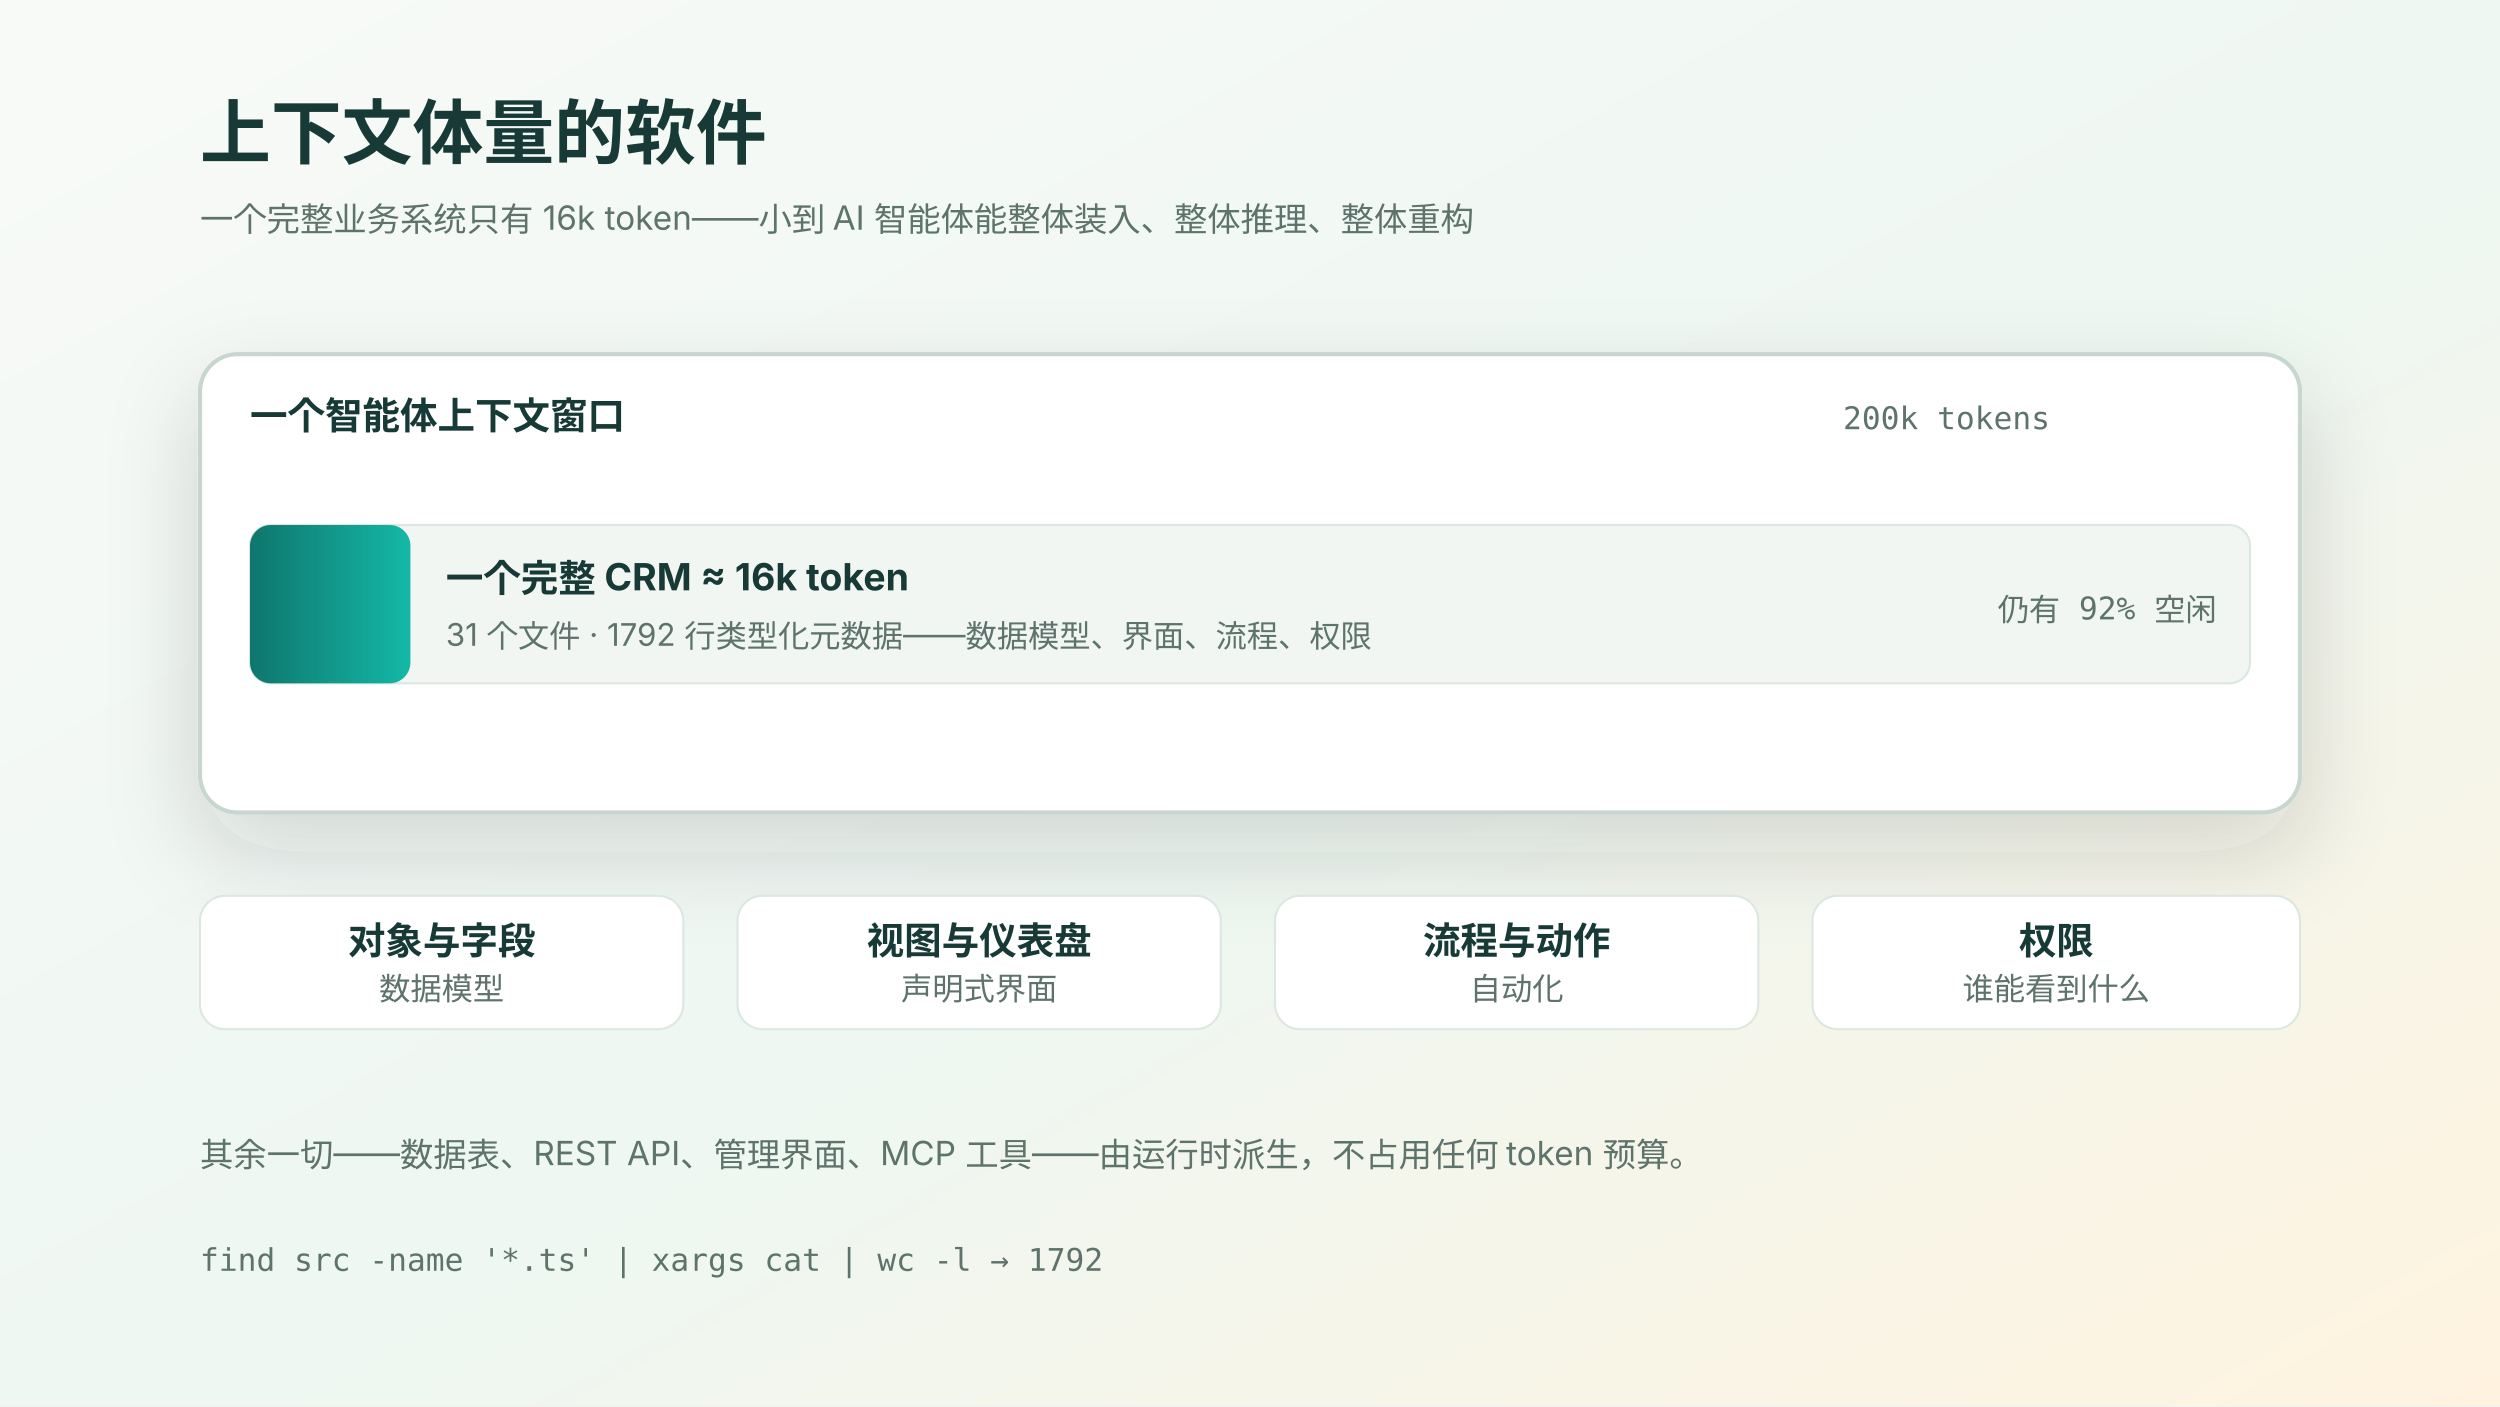
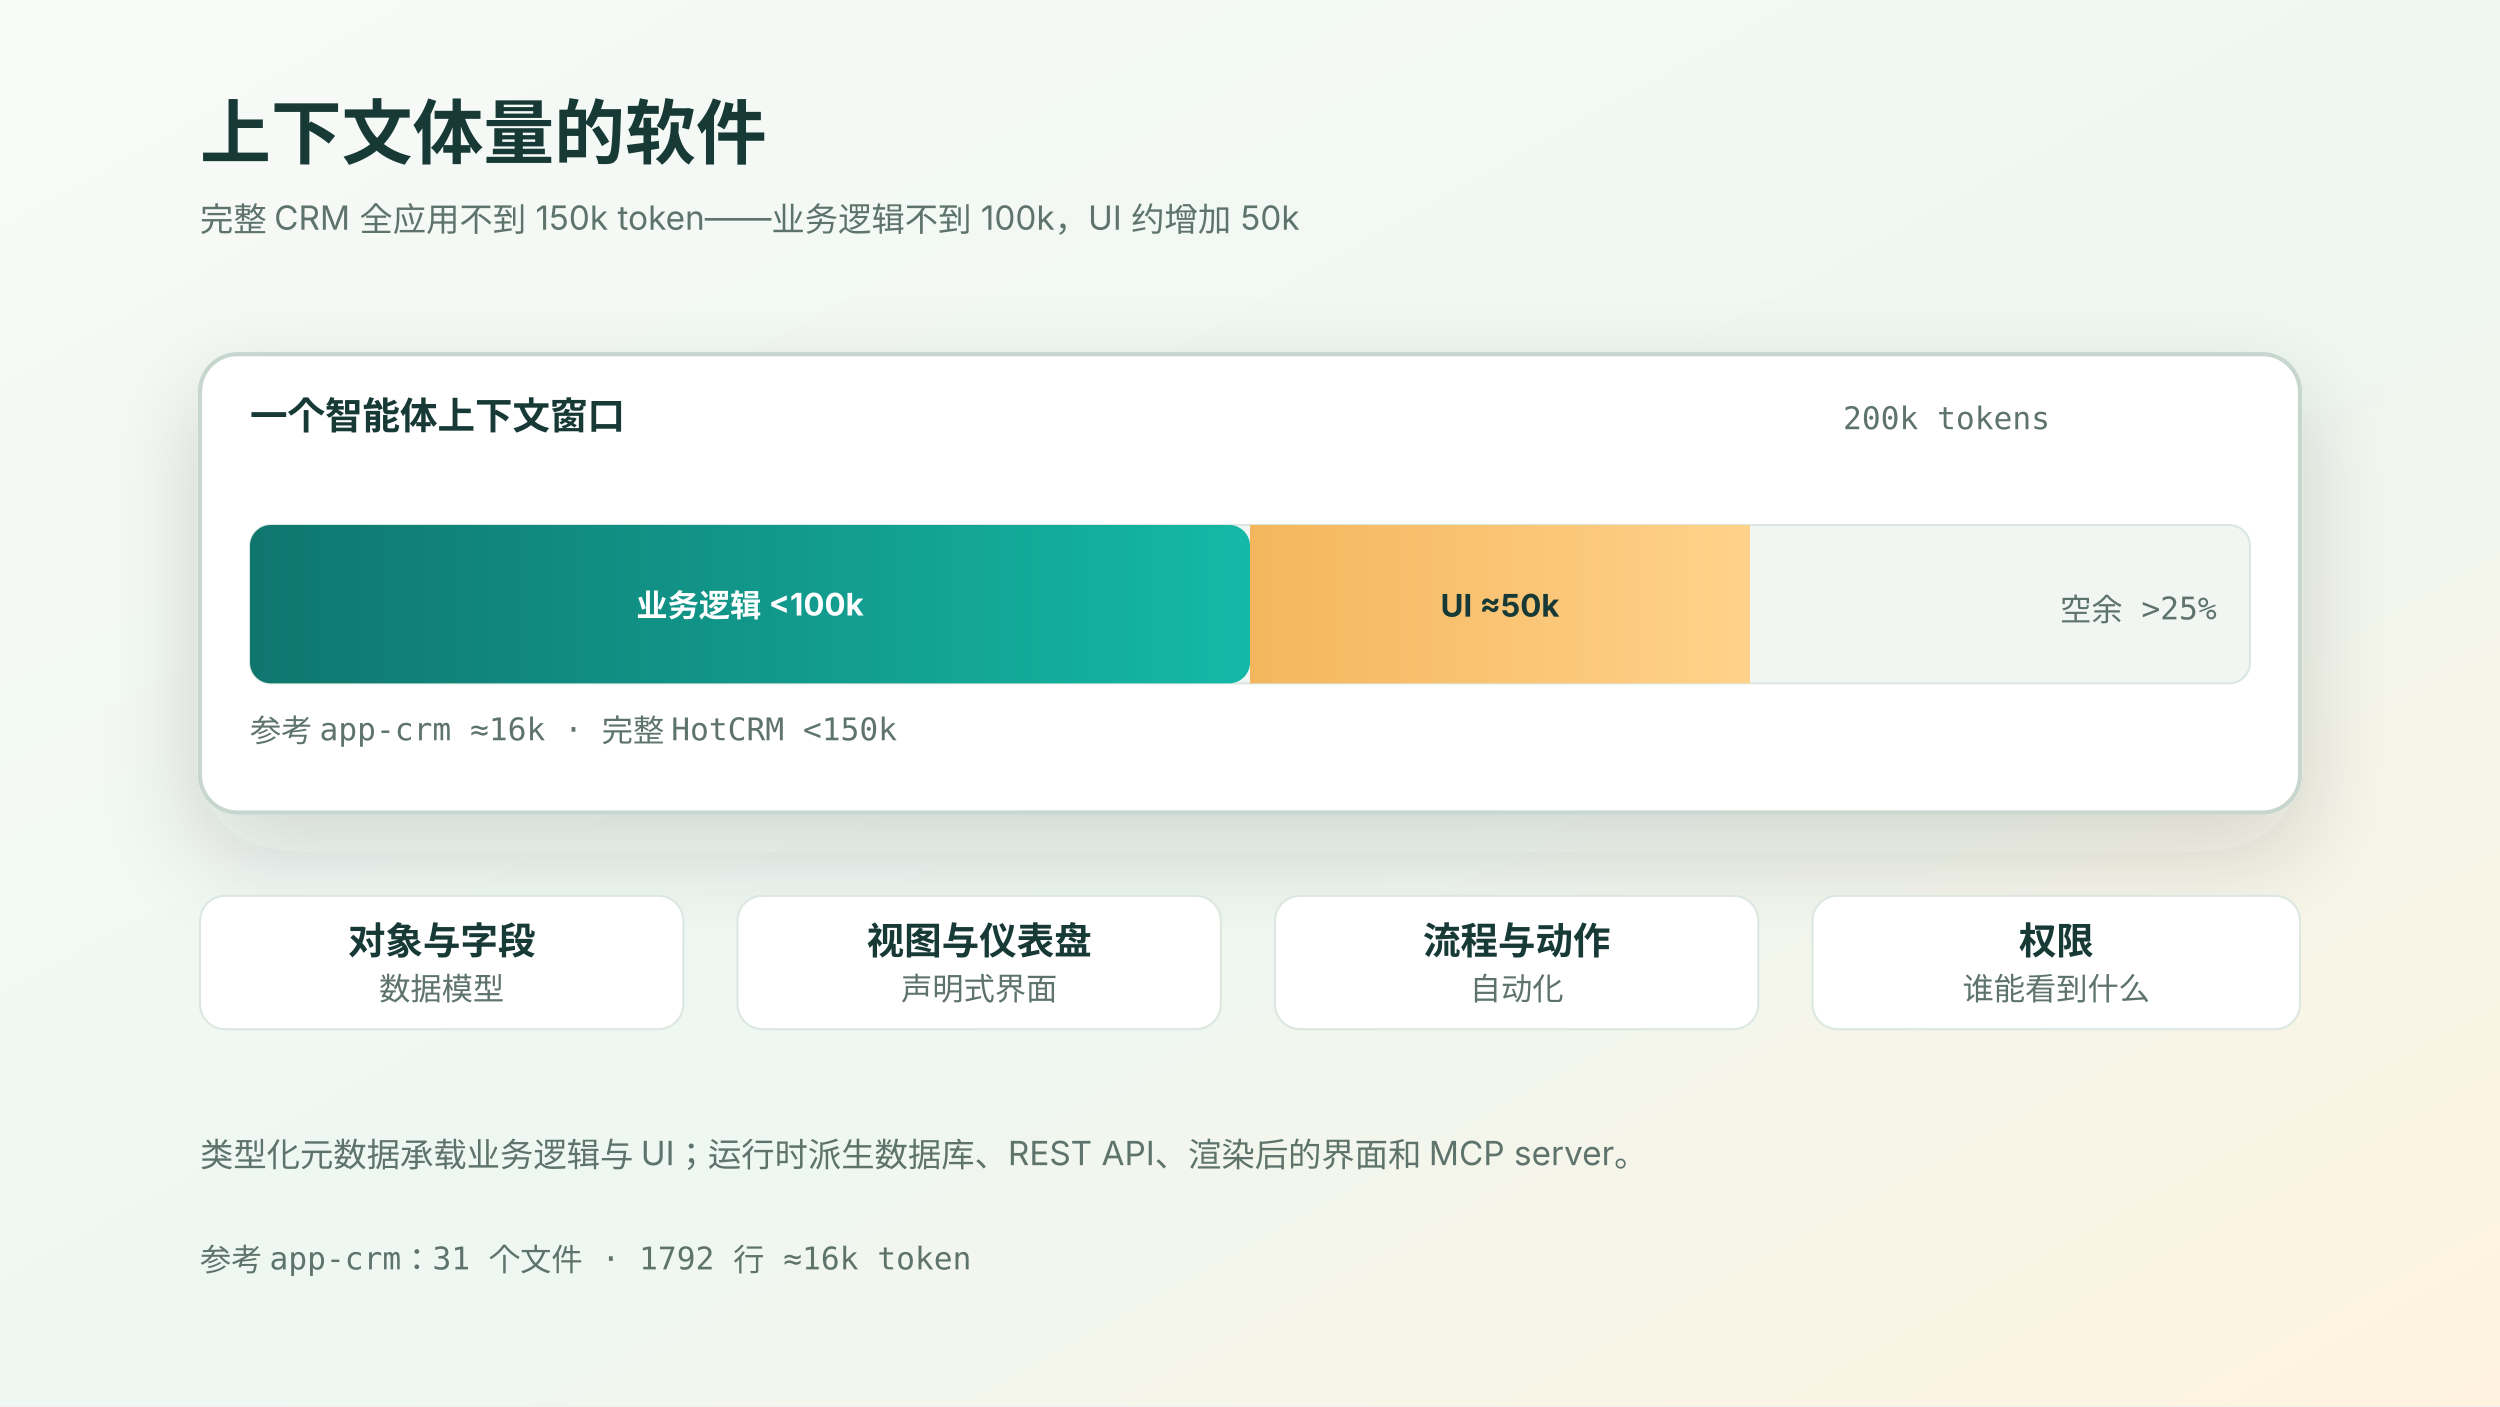
- <svg xmlns="http://www.w3.org/2000/svg" viewBox="0 0 1200 675" role="img" aria-label="上下文体量的软件：一个完整 CRM 只占 200k token 上下文窗口中的约 16k">
+ <svg xmlns="http://www.w3.org/2000/svg" viewBox="0 0 1200 675" role="img" aria-label="上下文体量的软件：完整 CRM 全应用不到 150k token，其中业务逻辑不到 100k，UI 约 50k">
  <defs>
    <linearGradient id="bg" x1="0" x2="1" y1="0" y2="1">
      <stop stop-color="#f8faf7" />
      <stop offset=".55" stop-color="#eef7f2" />
      <stop offset="1" stop-color="#fff3df" />
    </linearGradient>
    <linearGradient id="fill" x1="0" x2="1" y1="0" y2="0">
      <stop stop-color="#0f766e" />
      <stop offset="1" stop-color="#14b8a6" />
    </linearGradient>
+     <linearGradient id="ui" x1="0" x2="1" y1="0" y2="0">
+       <stop stop-color="#f4b65d" />
+       <stop offset="1" stop-color="#ffd28a" />
+     </linearGradient>
    <filter id="shadow" x="-20%" y="-20%" width="140%" height="150%">
      <feDropShadow dx="0" dy="18" stdDeviation="22" flood-color="#24342f" flood-opacity=".16" />
    </filter>
    <style>
      text{font-family:-apple-system,BlinkMacSystemFont,"PingFang SC","Microsoft YaHei",sans-serif;fill:#173a36}
      .tiny{font-size:16px;fill:#5d736b}
      .label{font-size:18px;font-weight:720}
      .soft{fill:#5d736b;font-size:15px}
      .mono{font-family:ui-monospace,"SF Mono",Menlo,monospace}
+       .barLight{fill:#ffffff;font-size:15px;font-weight:720}
+       .barDark{fill:#173a36;font-size:15px;font-weight:720}
    </style>
  </defs>
  <rect width="1200" height="675" fill="url(#bg)" />
  <text x="96" y="76" font-size="34" font-weight="780">上下文体量的软件</text>
-   <text x="96" y="111" class="tiny">一个完整业务系统只有 16k token——小到 AI 智能体能整体装入、整体推理、整体重构</text>
+   <text x="96" y="111" class="tiny">完整 CRM 全应用不到 150k token——业务逻辑不到 100k，UI 约增加 50k</text>
  <rect x="96" y="170" width="1008" height="220" rx="18" fill="#ffffff" stroke="#c7d6cf" stroke-width="2" filter="url(#shadow)" />
  <text x="120" y="206" class="label">一个智能体上下文窗口</text>
  <text x="984" y="206" class="soft mono" text-anchor="end">200k tokens</text>
  <rect x="120" y="252" width="960" height="76" rx="10" fill="#f1f6f3" stroke="#dbe7e0" />
-   <rect x="120" y="252" width="77" height="76" rx="10" fill="url(#fill)" />
-   <text x="214" y="284" class="label">一个完整 CRM ≈ 16k token</text>
-   <text x="214" y="310" class="soft">31 个文件 · 1792 行类型化元数据——数据模型、界面、流程、权限</text>
-   <text x="1064" y="298" class="soft mono" text-anchor="end">仍有 92% 空闲</text>
+   <rect x="120" y="252" width="480" height="76" rx="10" fill="url(#fill)" />
+   <rect x="600" y="252" width="240" height="76" fill="url(#ui)" />
+   <text x="360" y="296" class="barLight" text-anchor="middle">业务逻辑 &lt;100k</text>
+   <text x="720" y="296" class="barDark" text-anchor="middle">UI ≈50k</text>
+   <text x="1064" y="298" class="soft mono" text-anchor="end">空余 &gt;25%</text>
+   <text x="120" y="356" class="soft mono">参考 app-crm ≈16k · 完整 HotCRM &lt;150k</text>
  <g class="soft">
    <rect x="96" y="430" width="232" height="64" rx="12" fill="#ffffff" stroke="#dbe7e0" />
    <text x="212" y="458" text-anchor="middle" class="label">对象与字段</text>
    <text x="212" y="480" text-anchor="middle" class="soft">数据模型</text>
    <rect x="354" y="430" width="232" height="64" rx="12" fill="#ffffff" stroke="#dbe7e0" />
    <text x="470" y="458" text-anchor="middle" class="label">视图与仪表盘</text>
    <text x="470" y="480" text-anchor="middle" class="soft">声明式界面</text>
    <rect x="612" y="430" width="232" height="64" rx="12" fill="#ffffff" stroke="#dbe7e0" />
    <text x="728" y="458" text-anchor="middle" class="label">流程与动作</text>
    <text x="728" y="480" text-anchor="middle" class="soft">自动化</text>
    <rect x="870" y="430" width="234" height="64" rx="12" fill="#ffffff" stroke="#dbe7e0" />
    <text x="987" y="458" text-anchor="middle" class="label">权限</text>
    <text x="987" y="480" text-anchor="middle" class="soft">谁能看到什么</text>
  </g>
-   <text x="96" y="560" class="tiny">其余一切——数据表、REST API、管理界面、MCP 工具——由运行时派生，不占用任何 token 预算。</text>
-   <text x="96" y="610" class="soft mono">find src -name '*.ts' | xargs cat | wc -l   →   1792</text>
+   <text x="96" y="560" class="tiny">类型化元数据承载业务逻辑与 UI；运行时派生数据库、REST API、渲染后的界面和 MCP server。</text>
+   <text x="96" y="610" class="soft mono">参考 app-crm：31 个文件 · 1792 行 ≈16k token</text>
</svg>
